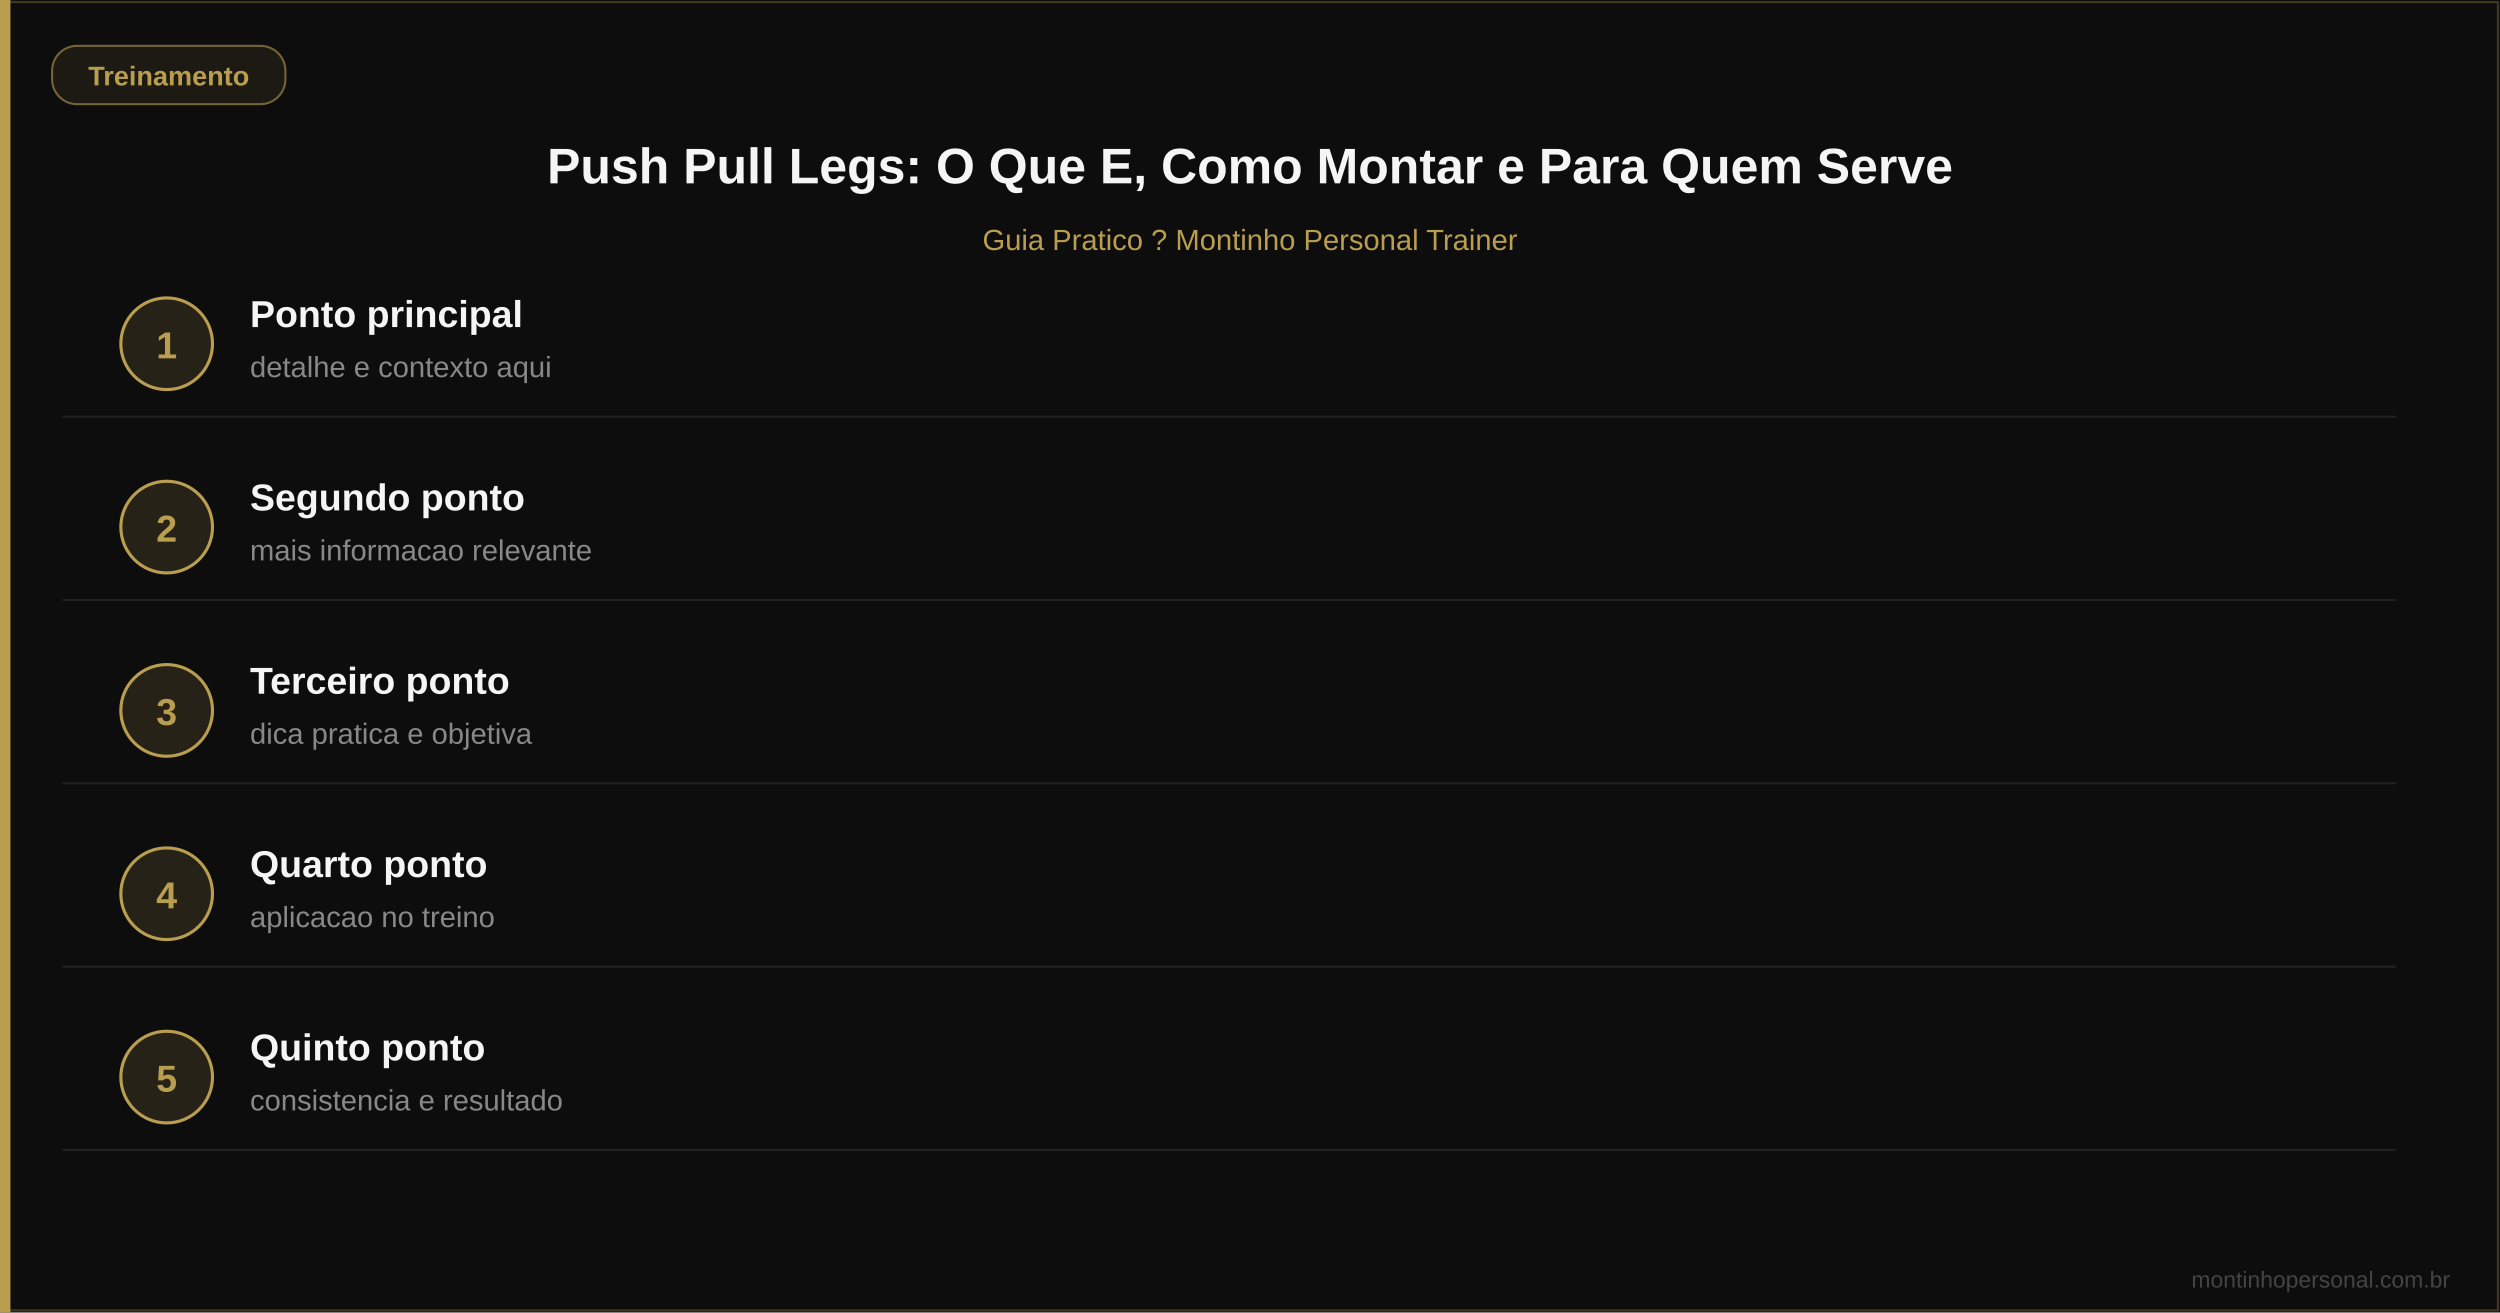
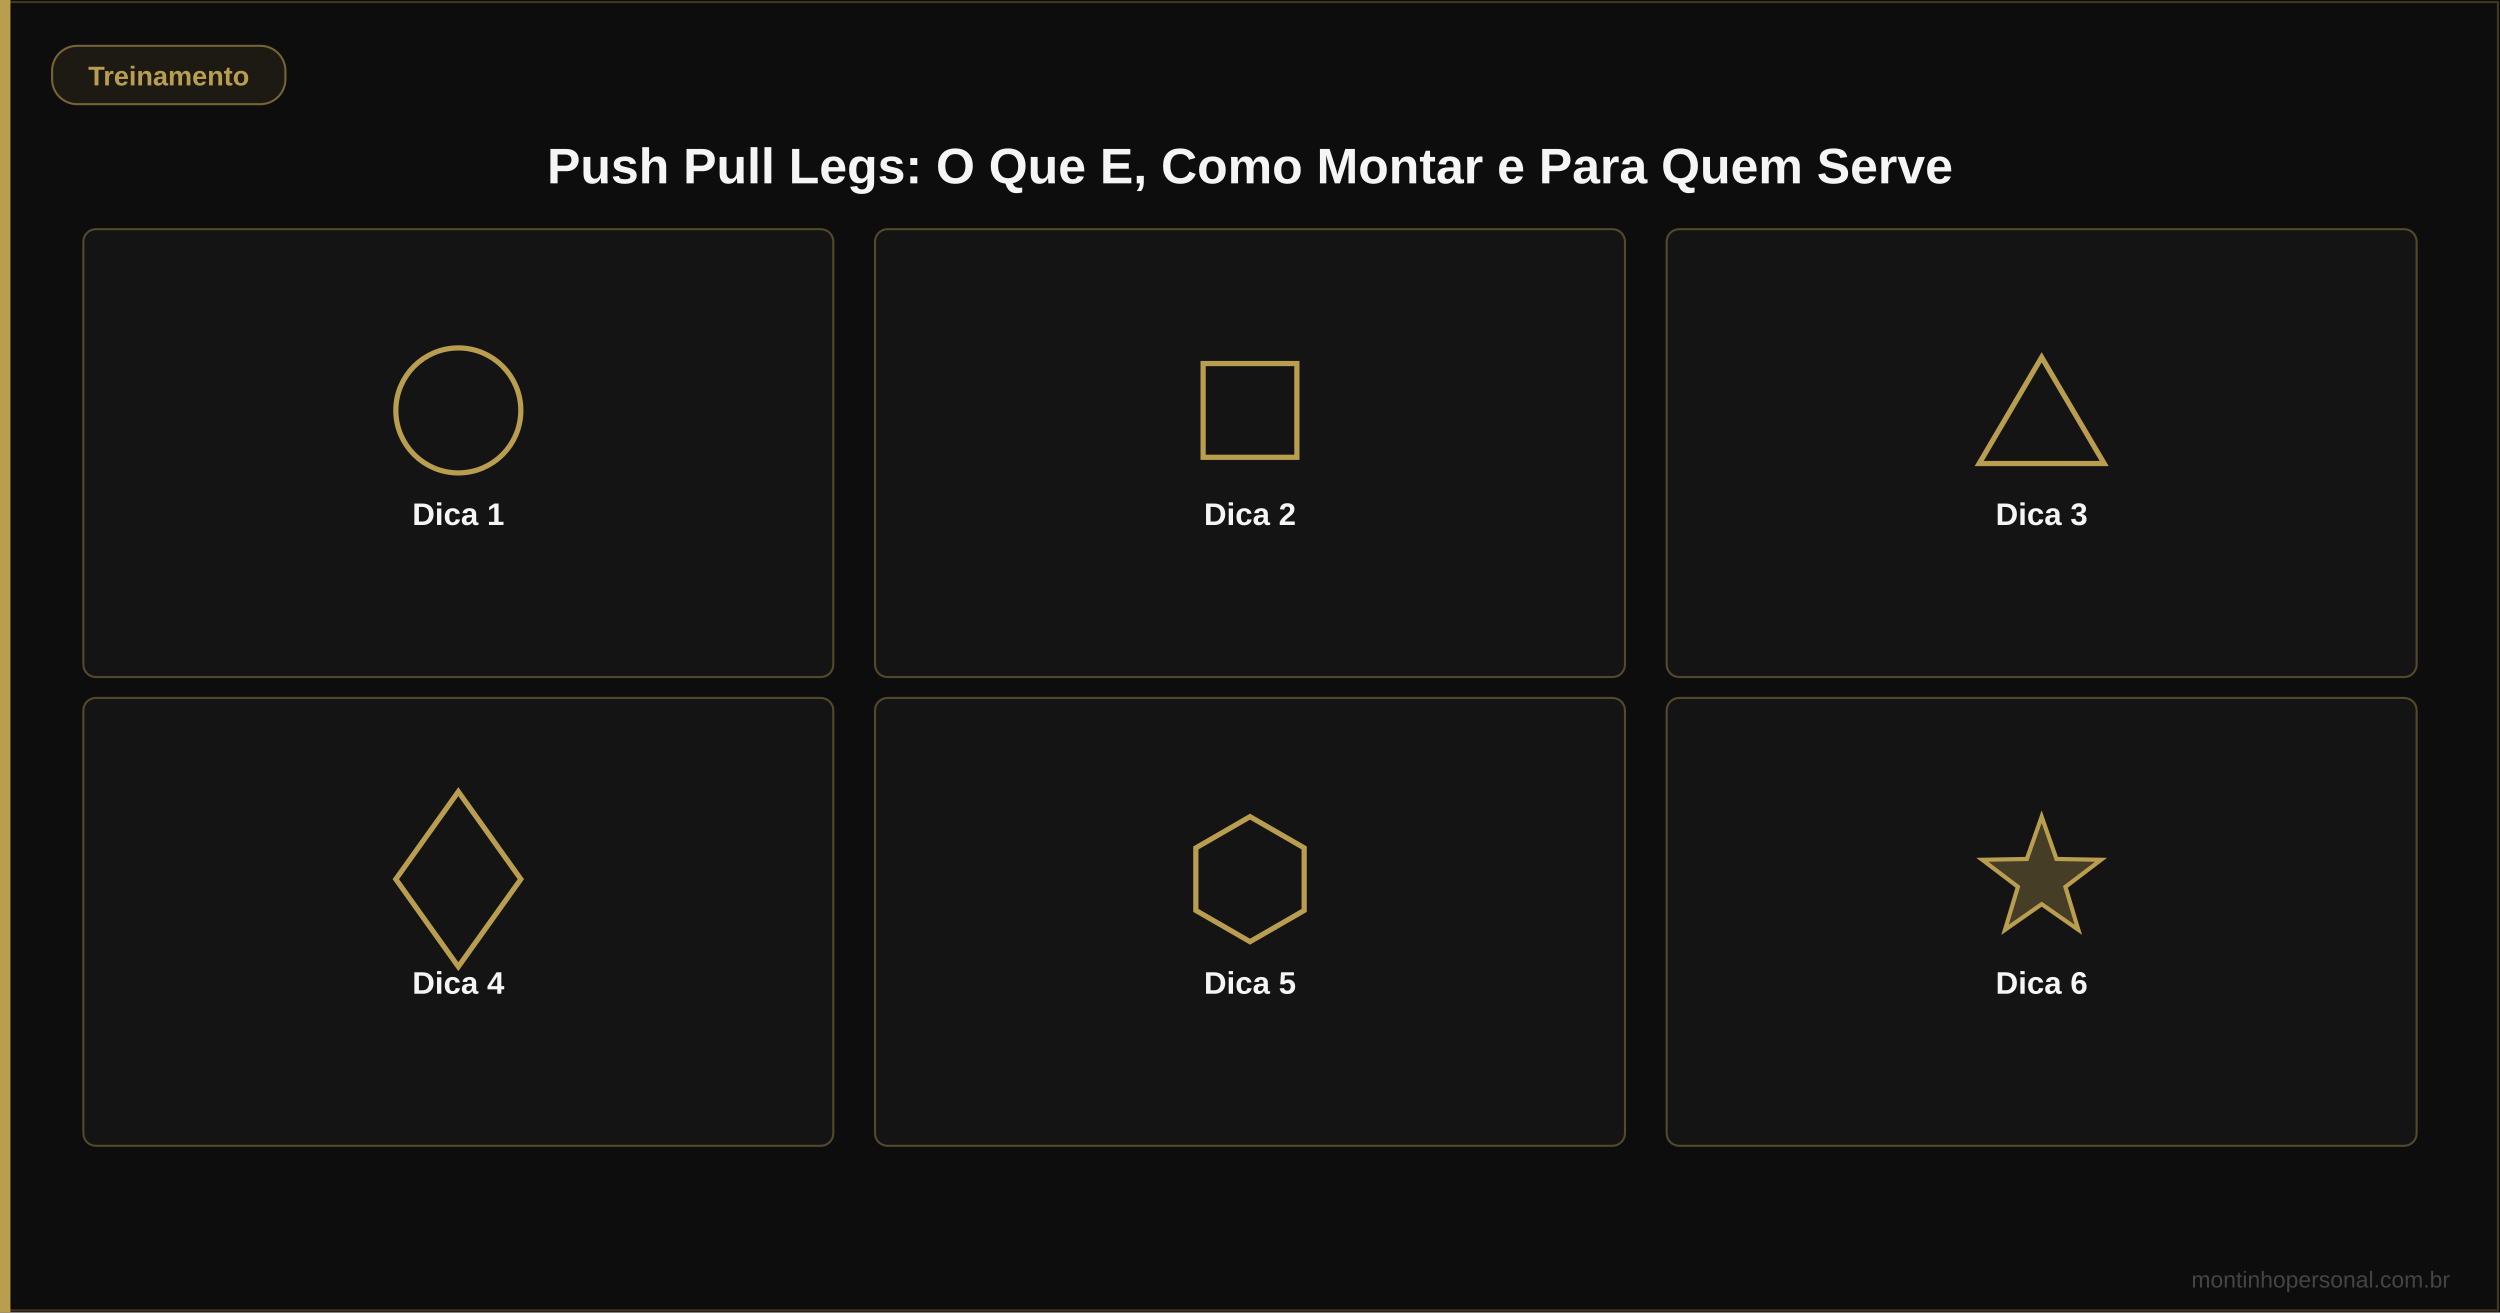
<svg xmlns="http://www.w3.org/2000/svg" viewBox="0 0 1200 630" width="1200" height="630" role="img" aria-label="Push Pull Legs: O Que E, Como Montar e Para Quem Serve">
  <rect width="1200" height="630" fill="#0d0d0d" />
  <rect x="0" y="0" width="5" height="630" fill="#BA9E50" />
  <rect x="1" y="1" width="1198" height="628" fill="none" stroke="#BA9E50" stroke-width="1" opacity="0.3" />
  <rect x="25" y="22" width="112" height="28" rx="12" fill="#BA9E50" fill-opacity="0.15" stroke="#BA9E50" stroke-width="1" opacity="0.6" />
  <text x="81" y="41" font-family="Arial,sans-serif" font-size="13" fill="#BA9E50" text-anchor="middle" font-weight="600">Treinamento</text>
  <text x="600" y="88" font-family="Arial,sans-serif" font-size="24" fill="#F5F5F5" text-anchor="middle" font-weight="bold">Push Pull Legs: O Que E, Como Montar e Para Quem Serve</text>
-   <text x="600" y="120" font-family="Arial,sans-serif" font-size="14" fill="#BA9E50" text-anchor="middle">Guia Pratico ? Montinho Personal Trainer</text>
-   <circle cx="80" cy="165" r="22" fill="#BA9E50" fill-opacity="0.15" stroke="#BA9E50" stroke-width="1.5" />
-   <text x="80" y="172" font-family="Arial,sans-serif" font-size="18" fill="#BA9E50" text-anchor="middle" font-weight="bold">1</text>
-   <text x="120" y="157" font-family="Arial,sans-serif" font-size="18" fill="#F5F5F5" font-weight="bold">Ponto principal</text>
-   <text x="120" y="181" font-family="Arial,sans-serif" font-size="14" fill="#888888">detalhe e contexto aqui</text>
-   <line x1="30" y1="200" x2="1150" y2="200" stroke="#222" stroke-width="1" />
-   <circle cx="80" cy="253" r="22" fill="#BA9E50" fill-opacity="0.15" stroke="#BA9E50" stroke-width="1.5" />
-   <text x="80" y="260" font-family="Arial,sans-serif" font-size="18" fill="#BA9E50" text-anchor="middle" font-weight="bold">2</text>
-   <text x="120" y="245" font-family="Arial,sans-serif" font-size="18" fill="#F5F5F5" font-weight="bold">Segundo ponto</text>
-   <text x="120" y="269" font-family="Arial,sans-serif" font-size="14" fill="#888888">mais informacao relevante</text>
-   <line x1="30" y1="288" x2="1150" y2="288" stroke="#222" stroke-width="1" />
-   <circle cx="80" cy="341" r="22" fill="#BA9E50" fill-opacity="0.15" stroke="#BA9E50" stroke-width="1.5" />
-   <text x="80" y="348" font-family="Arial,sans-serif" font-size="18" fill="#BA9E50" text-anchor="middle" font-weight="bold">3</text>
-   <text x="120" y="333" font-family="Arial,sans-serif" font-size="18" fill="#F5F5F5" font-weight="bold">Terceiro ponto</text>
-   <text x="120" y="357" font-family="Arial,sans-serif" font-size="14" fill="#888888">dica pratica e objetiva</text>
-   <line x1="30" y1="376" x2="1150" y2="376" stroke="#222" stroke-width="1" />
-   <circle cx="80" cy="429" r="22" fill="#BA9E50" fill-opacity="0.15" stroke="#BA9E50" stroke-width="1.5" />
-   <text x="80" y="436" font-family="Arial,sans-serif" font-size="18" fill="#BA9E50" text-anchor="middle" font-weight="bold">4</text>
-   <text x="120" y="421" font-family="Arial,sans-serif" font-size="18" fill="#F5F5F5" font-weight="bold">Quarto ponto</text>
-   <text x="120" y="445" font-family="Arial,sans-serif" font-size="14" fill="#888888">aplicacao no treino</text>
-   <line x1="30" y1="464" x2="1150" y2="464" stroke="#222" stroke-width="1" />
-   <circle cx="80" cy="517" r="22" fill="#BA9E50" fill-opacity="0.15" stroke="#BA9E50" stroke-width="1.5" />
-   <text x="80" y="524" font-family="Arial,sans-serif" font-size="18" fill="#BA9E50" text-anchor="middle" font-weight="bold">5</text>
-   <text x="120" y="509" font-family="Arial,sans-serif" font-size="18" fill="#F5F5F5" font-weight="bold">Quinto ponto</text>
-   <text x="120" y="533" font-family="Arial,sans-serif" font-size="14" fill="#888888">consistencia e resultado</text>
-   <line x1="30" y1="552" x2="1150" y2="552" stroke="#222" stroke-width="1" />
+   <rect x="40" y="110" width="360" height="215" rx="6" fill="#141414" stroke="#BA9E50" stroke-width="1" stroke-opacity="0.4" />
+   <circle cx="220" cy="197" r="30" fill="none" stroke="#BA9E50" stroke-width="2.5" />
+   <text x="220" y="252" font-family="Arial,sans-serif" font-size="15" fill="#F5F5F5" text-anchor="middle" font-weight="600">Dica 1</text>
+   <rect x="420" y="110" width="360" height="215" rx="6" fill="#141414" stroke="#BA9E50" stroke-width="1" stroke-opacity="0.4" />
+   <rect x="577.5" y="174.5" width="45.0" height="45.0" fill="none" stroke="#BA9E50" stroke-width="2.5" />
+   <text x="600" y="252" font-family="Arial,sans-serif" font-size="15" fill="#F5F5F5" text-anchor="middle" font-weight="600">Dica 2</text>
+   <rect x="800" y="110" width="360" height="215" rx="6" fill="#141414" stroke="#BA9E50" stroke-width="1" stroke-opacity="0.4" />
+   <polygon points="980,171.5 950,222.5 1010,222.5" fill="none" stroke="#BA9E50" stroke-width="2.5" />
+   <text x="980" y="252" font-family="Arial,sans-serif" font-size="15" fill="#F5F5F5" text-anchor="middle" font-weight="600">Dica 3</text>
+   <rect x="40" y="335" width="360" height="215" rx="6" fill="#141414" stroke="#BA9E50" stroke-width="1" stroke-opacity="0.4" />
+   <polygon points="220,380.0 250,422 220,464.0 190,422" fill="none" stroke="#BA9E50" stroke-width="2.5" />
+   <text x="220" y="477" font-family="Arial,sans-serif" font-size="15" fill="#F5F5F5" text-anchor="middle" font-weight="600">Dica 4</text>
+   <rect x="420" y="335" width="360" height="215" rx="6" fill="#141414" stroke="#BA9E50" stroke-width="1" stroke-opacity="0.4" />
+   <polygon points="626.0,407.0 626.0,437.0 600.0,452.0 574.0,437.0 574.0,407.0 600.0,392.0" fill="none" stroke="#BA9E50" stroke-width="2.5" />
+   <text x="600" y="477" font-family="Arial,sans-serif" font-size="15" fill="#F5F5F5" text-anchor="middle" font-weight="600">Dica 5</text>
+   <rect x="800" y="335" width="360" height="215" rx="6" fill="#141414" stroke="#BA9E50" stroke-width="1" stroke-opacity="0.4" />
+   <polygon points="980.0,392.0 987.1,412.3 1008.5,412.7 991.4,425.7 997.6,446.3 980.0,434.0 962.4,446.3 968.6,425.7 951.5,412.7 972.9,412.3" fill="#BA9E50" fill-opacity="0.3" stroke="#BA9E50" stroke-width="2" />
+   <text x="980" y="477" font-family="Arial,sans-serif" font-size="15" fill="#F5F5F5" text-anchor="middle" font-weight="600">Dica 6</text>
  <text x="1176" y="618" font-family="Arial,sans-serif" font-size="11" fill="#444" text-anchor="end">montinhopersonal.com.br</text>
</svg>
